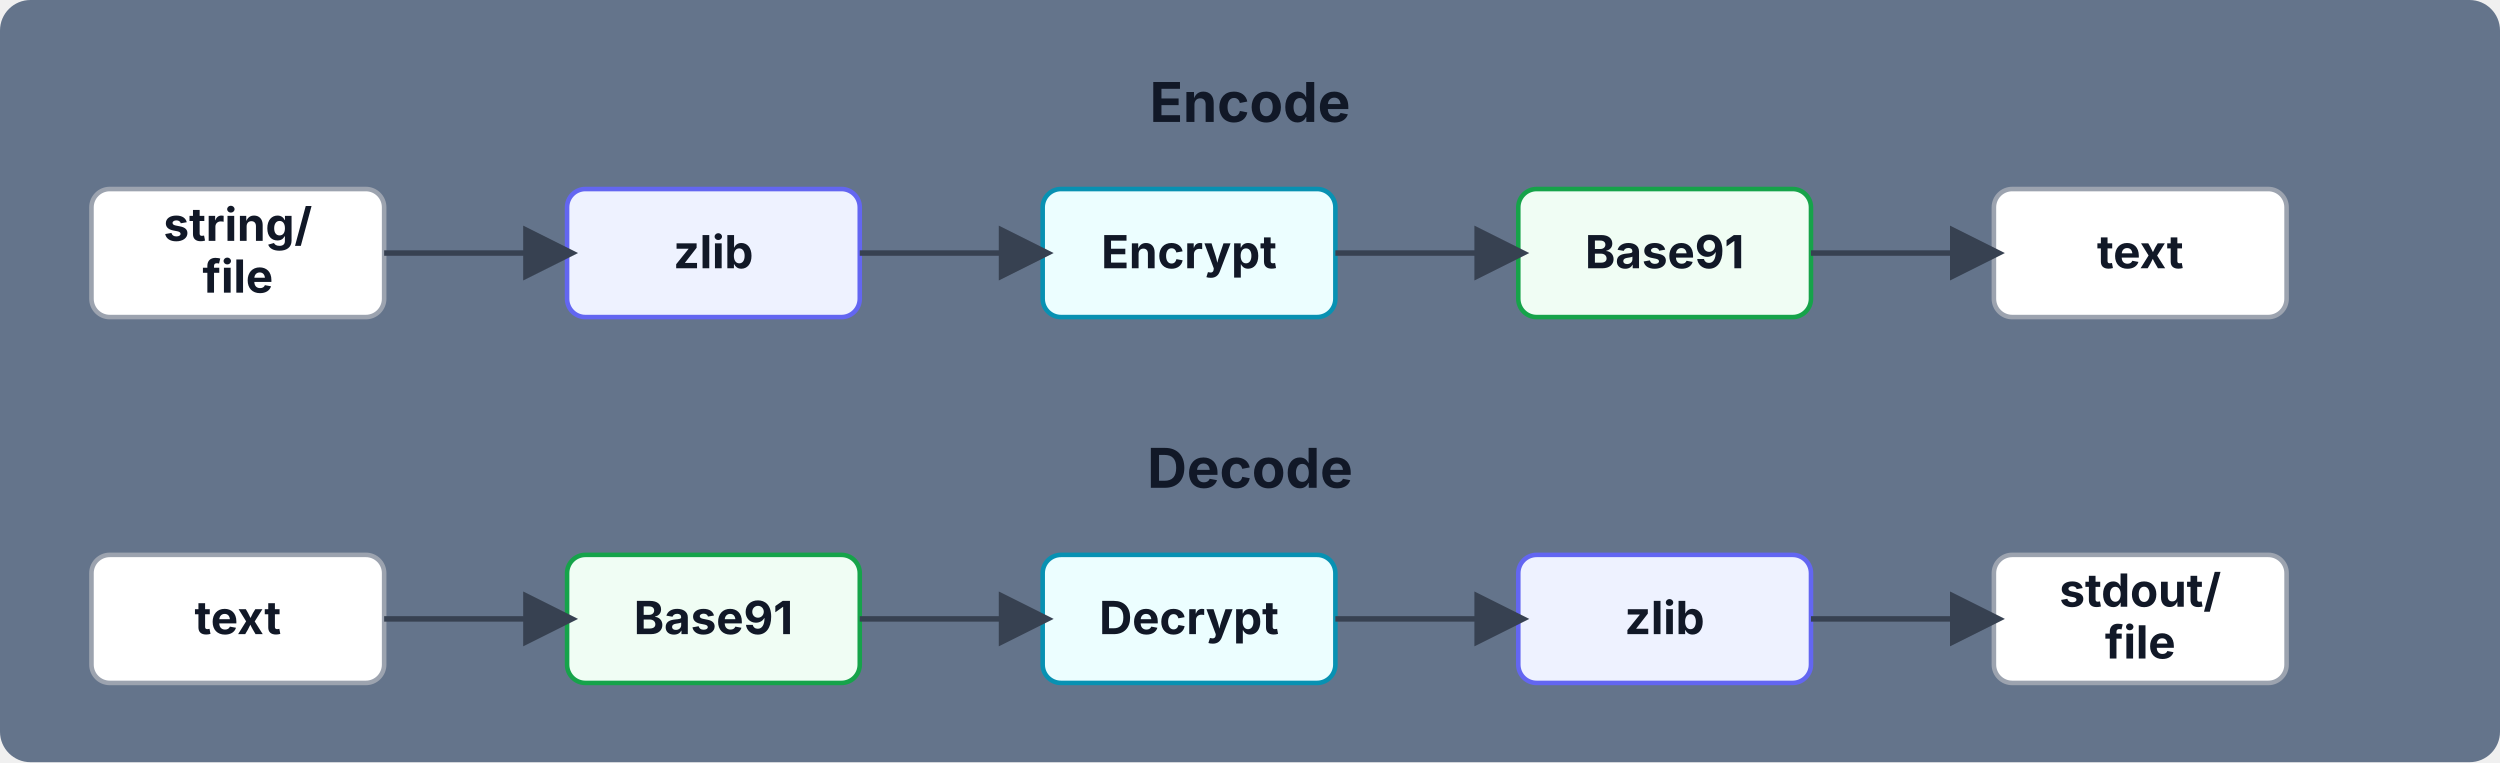
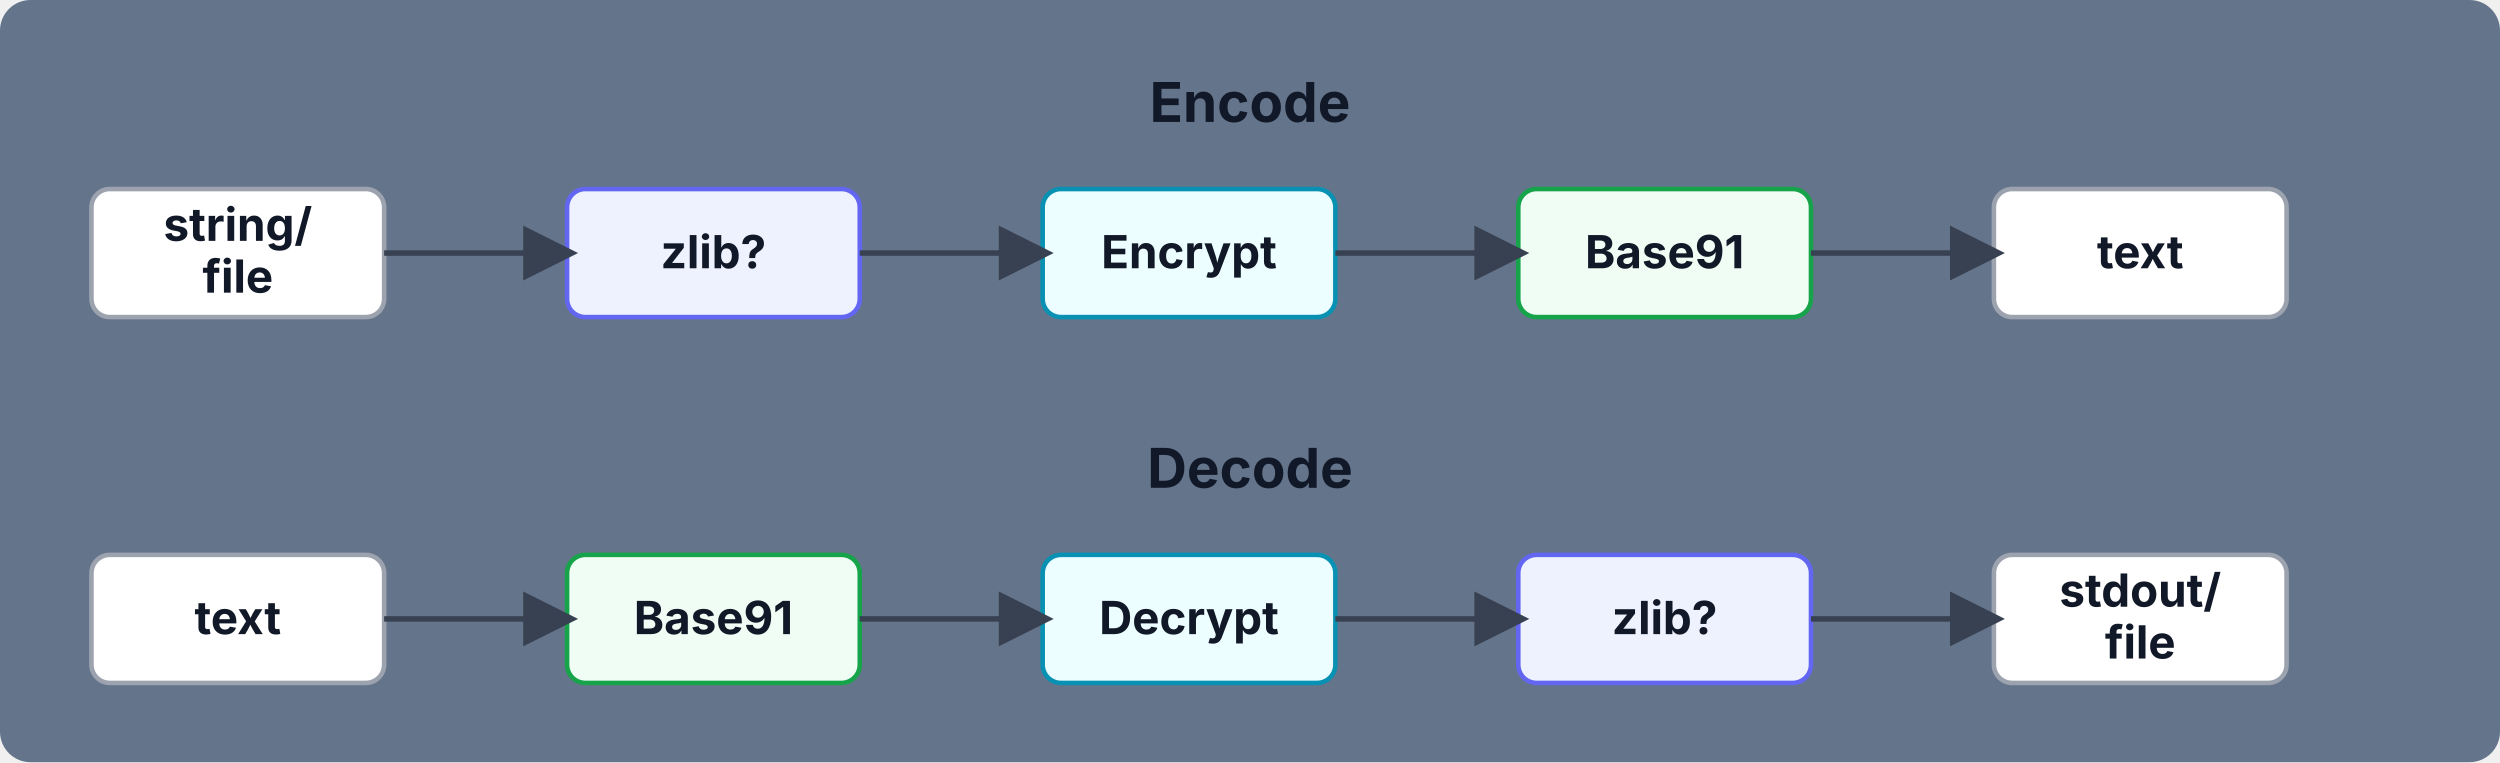
<svg xmlns="http://www.w3.org/2000/svg" width="820" height="250" viewBox="0 0 820 250" role="img" aria-labelledby="title desc">
  <defs>
    <marker id="arrow" markerWidth="10" markerHeight="10" refX="8" refY="5" orient="auto" markerUnits="strokeWidth">
      <path d="M 0 0 L 10 5 L 0 10 z" fill="#374151" />
    </marker>
    <style>
      .bg { fill: #64748b; }
      .title { fill: #111827; font: 700 18px ui-sans-serif, system-ui, -apple-system, BlinkMacSystemFont, "Segoe UI", sans-serif; }
      .label { fill: #111827; font: 700 15px ui-sans-serif, system-ui, -apple-system, BlinkMacSystemFont, "Segoe UI", sans-serif; }
      .box { fill: #ffffff; stroke: #9ca3af; stroke-width: 1.5; rx: 6; }
      .codec { fill: #eef2ff; stroke: #6366f1; stroke-width: 1.5; rx: 6; }
      .crypto { fill: #ecfeff; stroke: #0891b2; stroke-width: 1.5; rx: 6; }
      .wire { fill: #f0fdf4; stroke: #16a34a; stroke-width: 1.5; rx: 6; }
      .arrow { stroke: #374151; stroke-width: 1.8; fill: none; marker-end: url(#arrow); }
    </style>
  </defs>
  <rect class="bg" x="0" y="0" width="820" height="250" rx="10" />
  <text class="title" x="410" y="40" text-anchor="middle">Encode</text>
  <rect class="box" x="30" y="62" width="96" height="42" />
  <text class="label" x="78" y="79" text-anchor="middle">string/</text>
  <text class="label" x="78" y="96" text-anchor="middle">file</text>
  <rect class="codec" x="186" y="62" width="96" height="42" />
-   <text class="label" x="234" y="88" text-anchor="middle">zlib</text>
+   <text class="label" x="234" y="88" text-anchor="middle">zlib?</text>
  <rect class="crypto" x="342" y="62" width="96" height="42" />
  <text class="label" x="390" y="88" text-anchor="middle">Encrypt</text>
  <rect class="wire" x="498" y="62" width="96" height="42" />
  <text class="label" x="546" y="88" text-anchor="middle">Base91</text>
  <rect class="box" x="654" y="62" width="96" height="42" />
  <text class="label" x="702" y="88" text-anchor="middle">text</text>
  <path class="arrow" d="M126 83 H186" />
  <path class="arrow" d="M282 83 H342" />
  <path class="arrow" d="M438 83 H498" />
  <path class="arrow" d="M594 83 H654" />
  <text class="title" x="410" y="160" text-anchor="middle">Decode</text>
  <rect class="box" x="30" y="182" width="96" height="42" />
  <text class="label" x="78" y="208" text-anchor="middle">text</text>
  <rect class="wire" x="186" y="182" width="96" height="42" />
  <text class="label" x="234" y="208" text-anchor="middle">Base91</text>
  <rect class="crypto" x="342" y="182" width="96" height="42" />
  <text class="label" x="390" y="208" text-anchor="middle">Decrypt</text>
  <rect class="codec" x="498" y="182" width="96" height="42" />
-   <text class="label" x="546" y="208" text-anchor="middle">zlib</text>
+   <text class="label" x="546" y="208" text-anchor="middle">zlib?</text>
  <rect class="box" x="654" y="182" width="96" height="42" />
  <text class="label" x="702" y="199" text-anchor="middle">stdout/</text>
  <text class="label" x="702" y="216" text-anchor="middle">file</text>
  <path class="arrow" d="M126 203 H186" />
  <path class="arrow" d="M282 203 H342" />
  <path class="arrow" d="M438 203 H498" />
  <path class="arrow" d="M594 203 H654" />
</svg>
